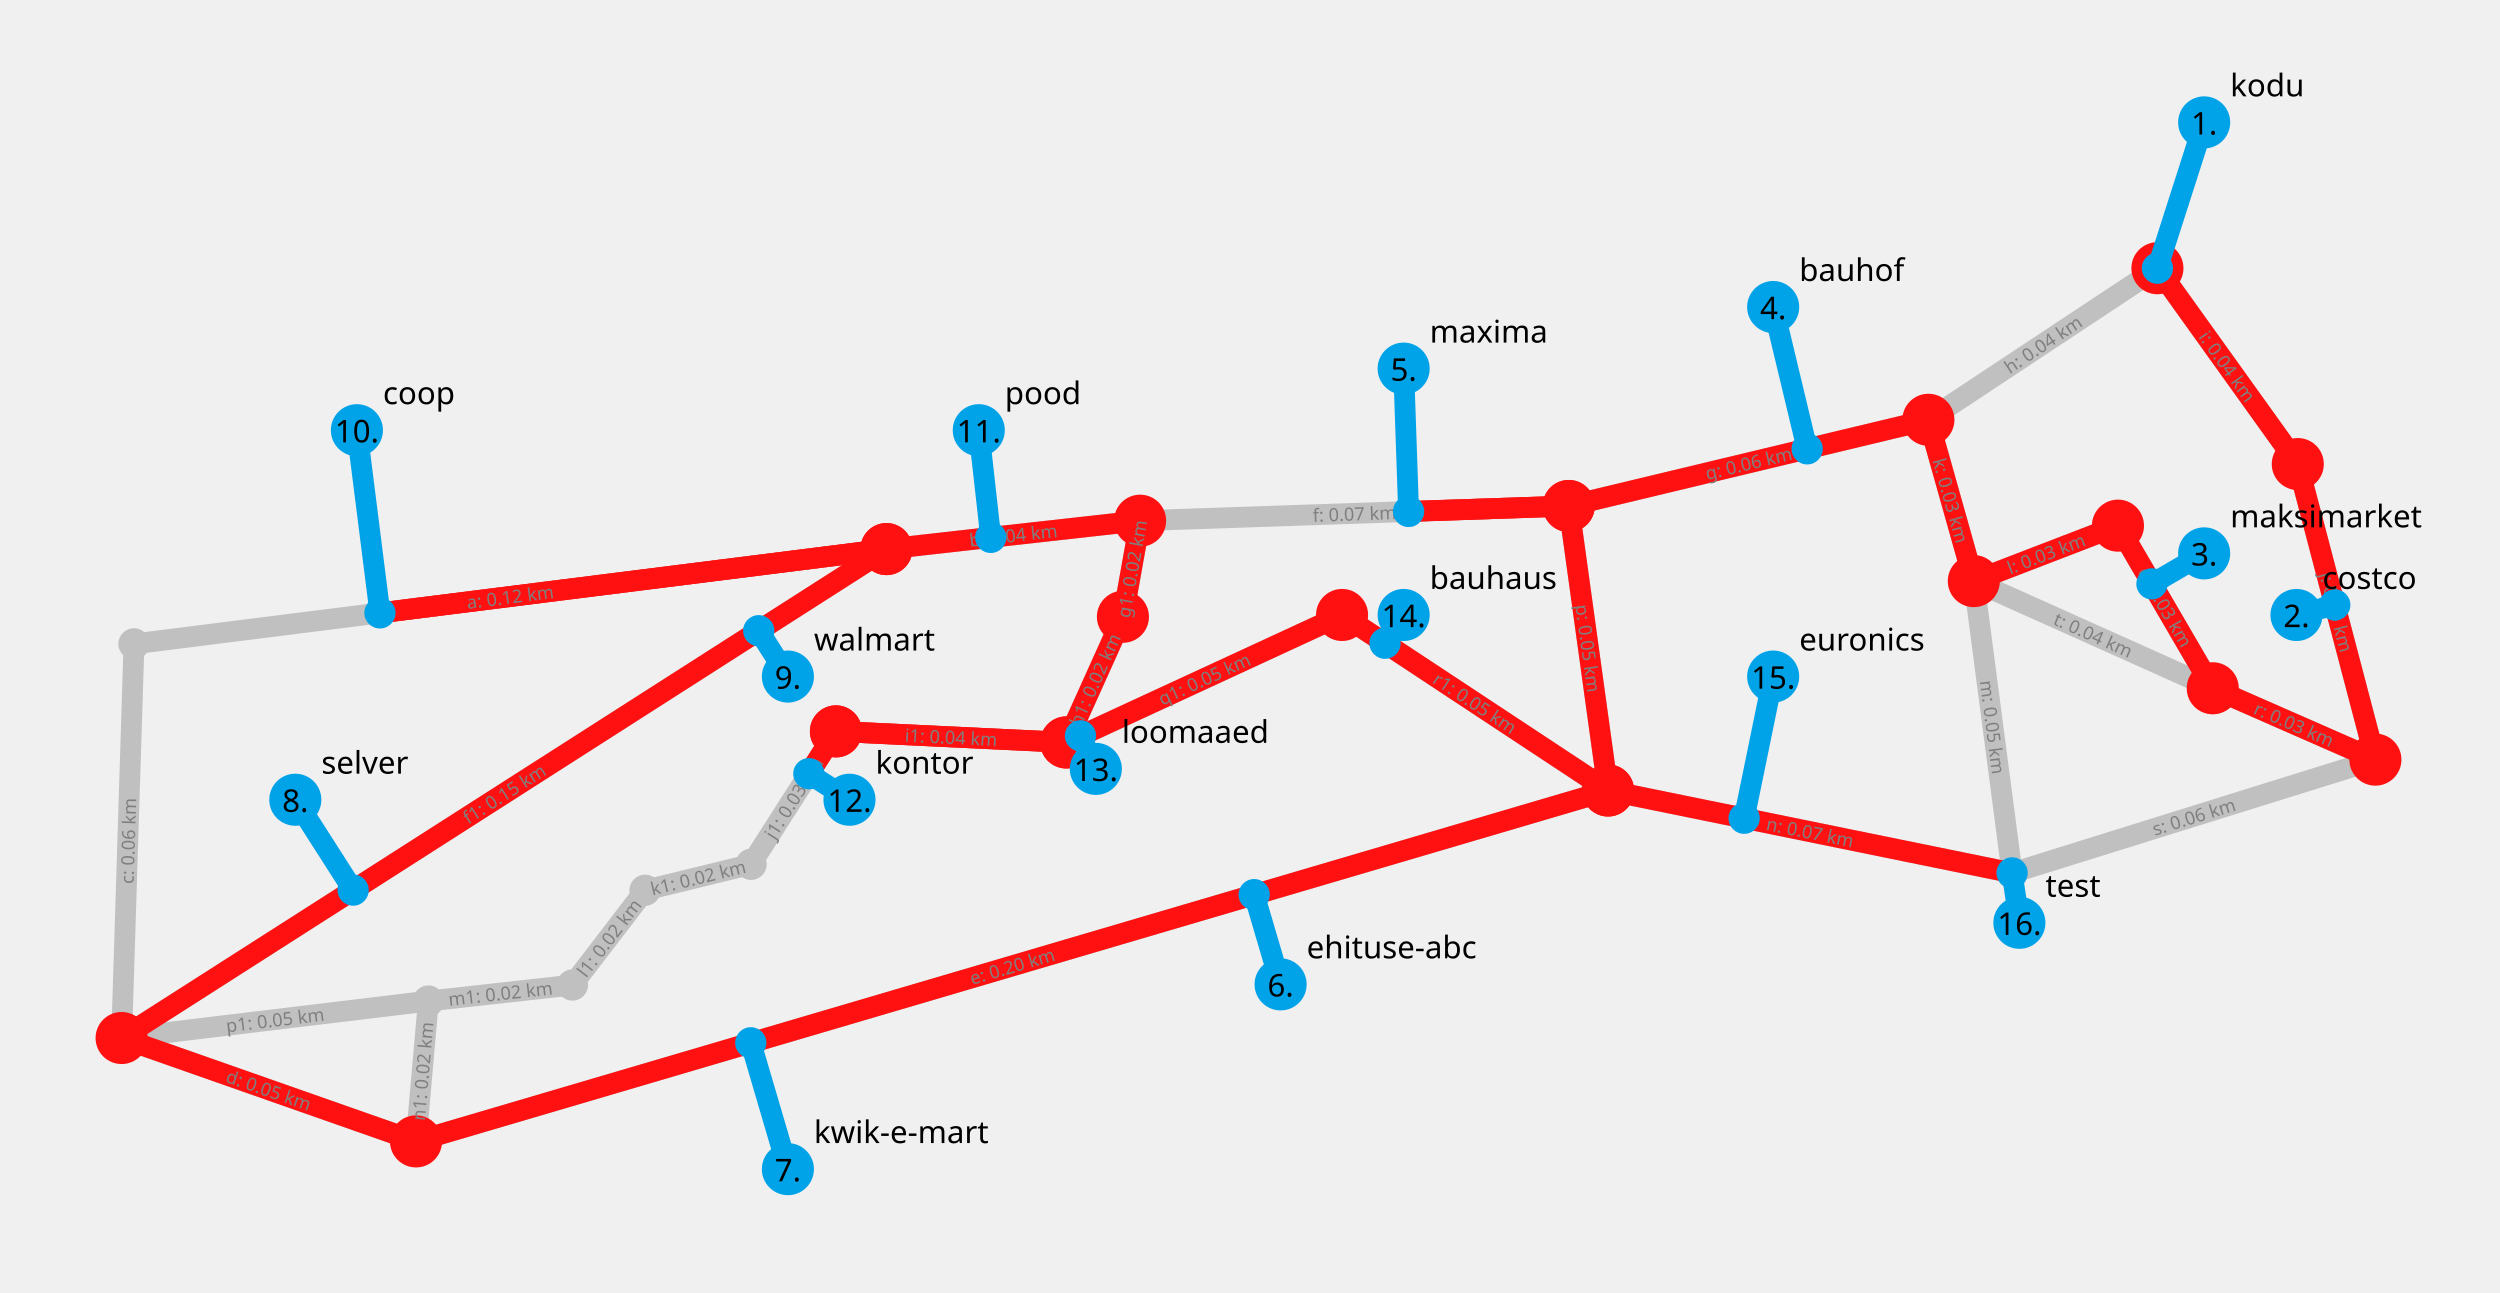
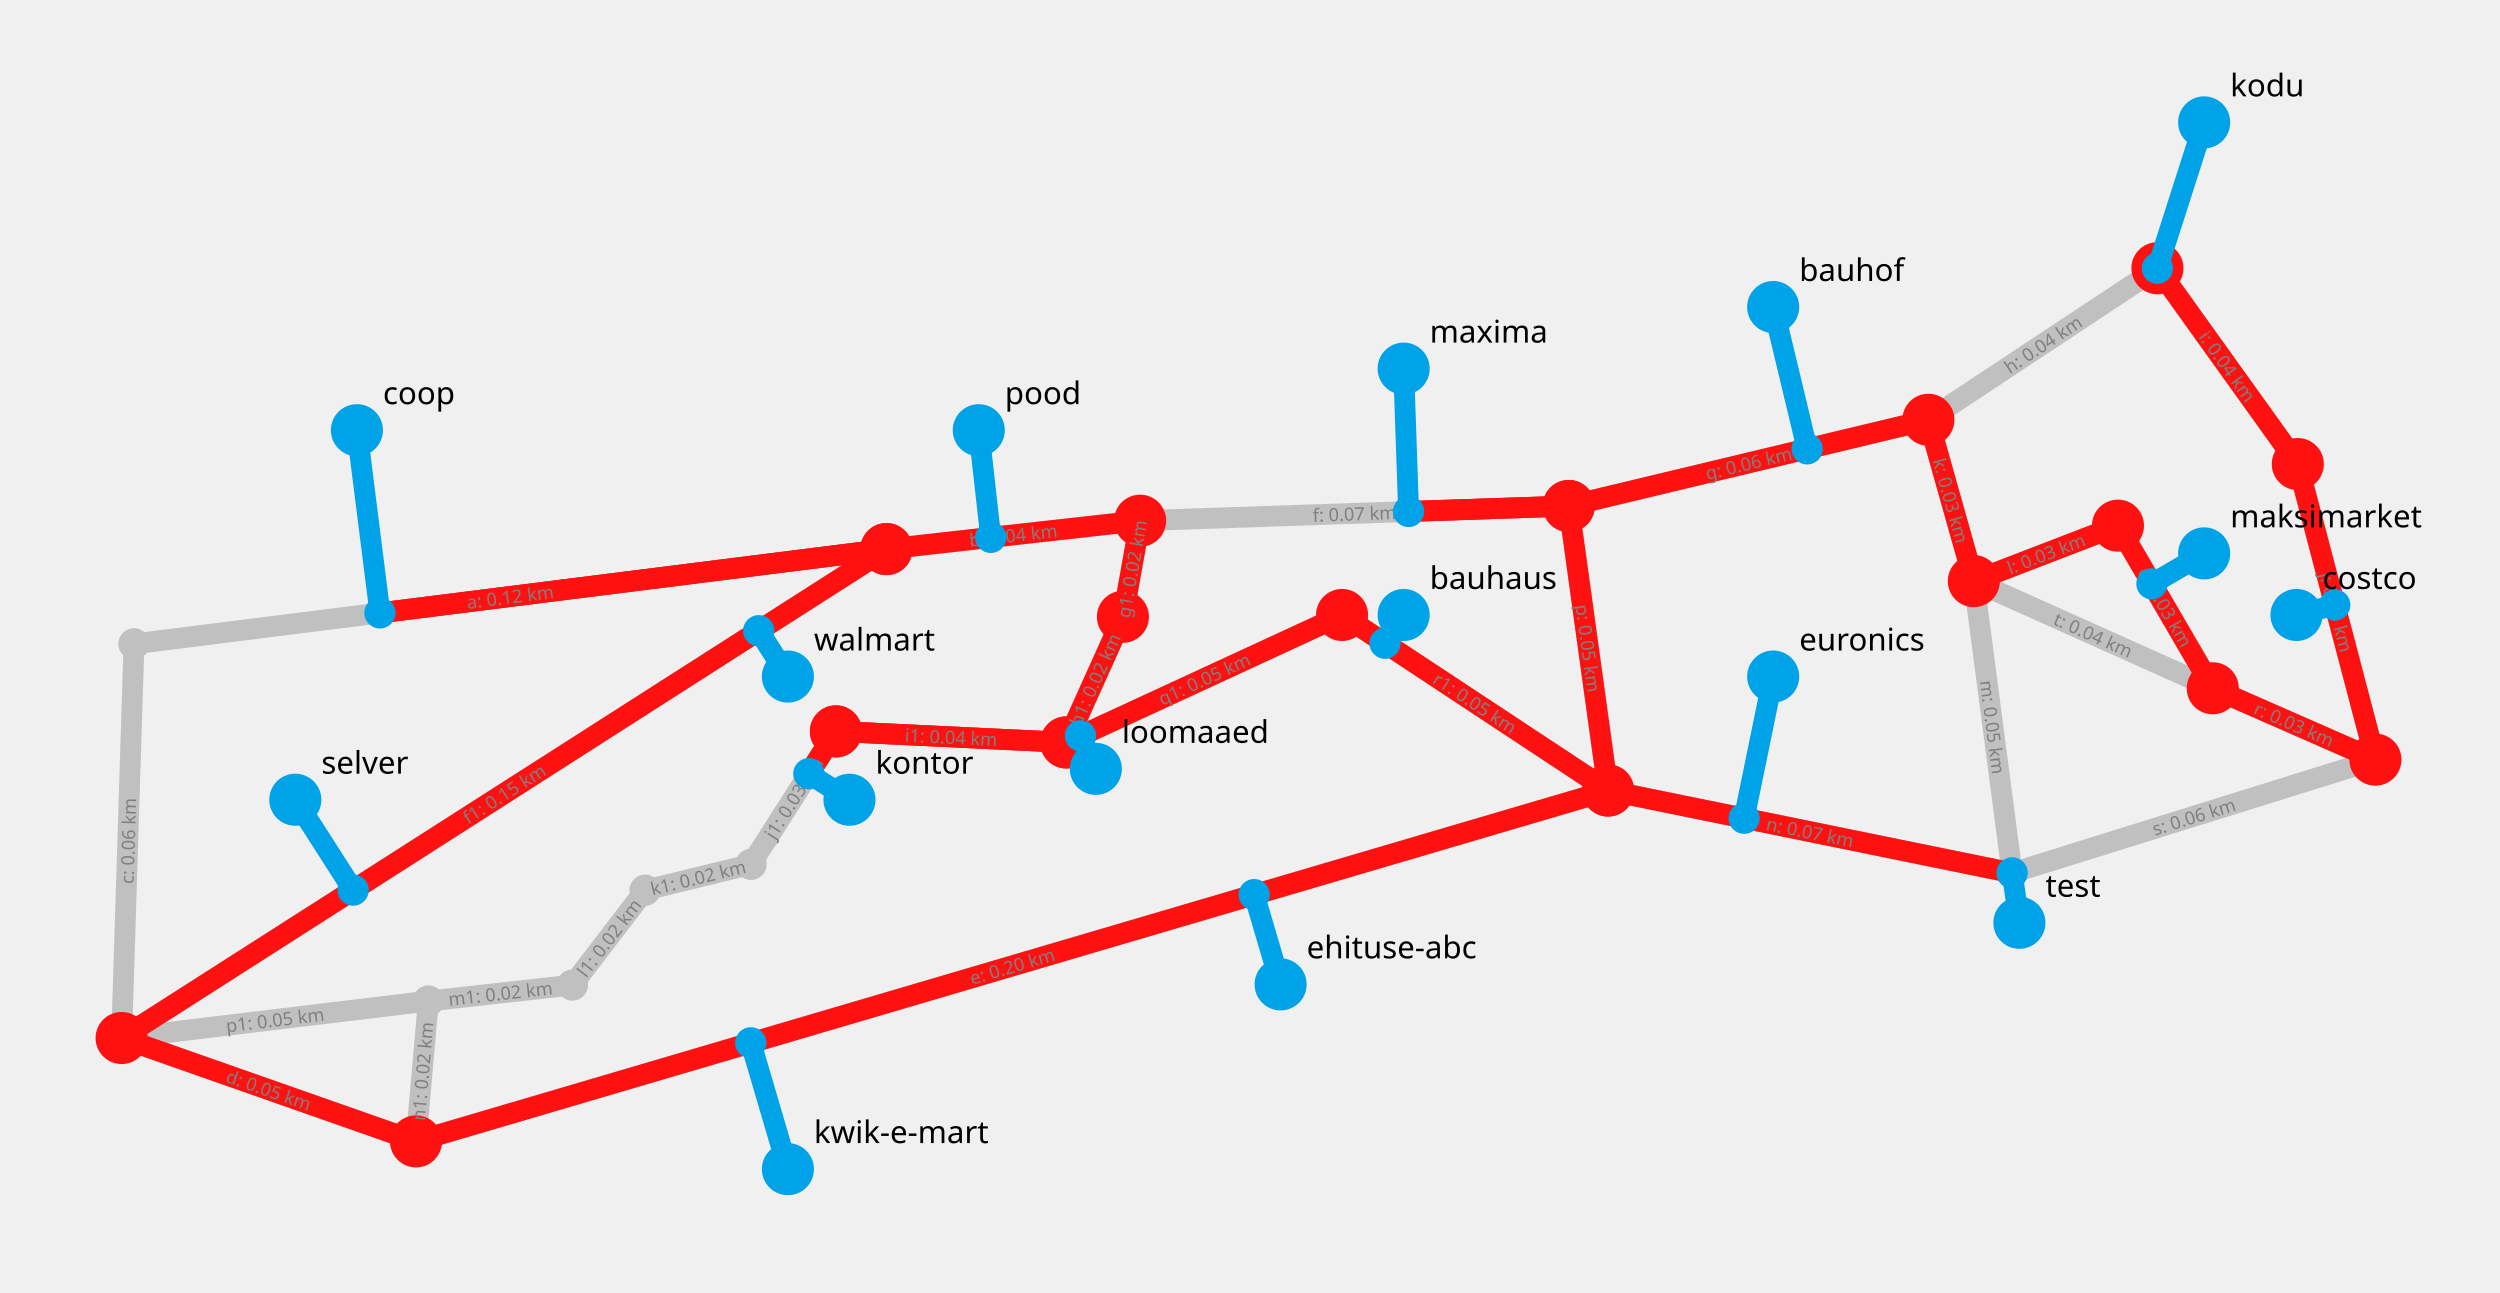
<svg xmlns="http://www.w3.org/2000/svg" version="1.1" width="1920" height="993" viewBox="-747 -425 1920 993" font-family="Hermit">
  <rect x="-747" y="-425" width="100%" height="100%" fill="rgb(240, 240, 240)" />
  <line x1="128.6" y1="-25.1" x2="457.8" y2="-36.4" style="stroke:rgb(192, 192, 192);stroke-width:16" />
  <circle cx="128.6" cy="-25.1" r="12" fill="rgb(192, 192, 192)" />
  <circle cx="457.8" cy="-36.4" r="12" fill="rgb(192, 192, 192)" />
  <line x1="457.8" y1="-36.4" x2="734.0" y2="-102.6" style="stroke:rgb(192, 192, 192);stroke-width:16" />
  <circle cx="734.0" cy="-102.6" r="12" fill="rgb(192, 192, 192)" />
  <line x1="734.0" y1="-102.6" x2="909.9" y2="-219.0" style="stroke:rgb(192, 192, 192);stroke-width:16" />
  <circle cx="909.9" cy="-219.0" r="12" fill="rgb(192, 192, 192)" />
  <line x1="909.9" y1="-219.0" x2="1017.7" y2="-68.6" style="stroke:rgb(192, 192, 192);stroke-width:16" />
  <circle cx="1017.7" cy="-68.6" r="12" fill="rgb(192, 192, 192)" />
  <line x1="1017.7" y1="-68.6" x2="1077.3" y2="158.4" style="stroke:rgb(192, 192, 192);stroke-width:16" />
  <circle cx="1077.3" cy="158.4" r="12" fill="rgb(192, 192, 192)" />
  <line x1="734.0" y1="-102.6" x2="768.9" y2="21.3" style="stroke:rgb(192, 192, 192);stroke-width:16" />
  <circle cx="768.9" cy="21.3" r="12" fill="rgb(192, 192, 192)" />
  <line x1="768.9" y1="21.3" x2="879.6" y2="-21.3" style="stroke:rgb(192, 192, 192);stroke-width:16" />
  <circle cx="879.6" cy="-21.3" r="12" fill="rgb(192, 192, 192)" />
  <line x1="768.9" y1="21.3" x2="798.3" y2="245.4" style="stroke:rgb(192, 192, 192);stroke-width:16" />
  <circle cx="798.3" cy="245.4" r="12" fill="rgb(192, 192, 192)" />
  <line x1="798.3" y1="245.4" x2="488.0" y2="182.1" style="stroke:rgb(192, 192, 192);stroke-width:16" />
  <circle cx="488.0" cy="182.1" r="12" fill="rgb(192, 192, 192)" />
  <line x1="488.0" y1="182.1" x2="457.8" y2="-36.4" style="stroke:rgb(192, 192, 192);stroke-width:16" />
  <circle cx="457.8" cy="-36.4" r="12" fill="rgb(192, 192, 192)" />
  <line x1="879.6" y1="-21.3" x2="952.4" y2="103.6" style="stroke:rgb(192, 192, 192);stroke-width:16" />
  <circle cx="952.4" cy="103.6" r="12" fill="rgb(192, 192, 192)" />
  <line x1="952.4" y1="103.6" x2="1077.3" y2="158.4" style="stroke:rgb(192, 192, 192);stroke-width:16" />
  <circle cx="1077.3" cy="158.4" r="12" fill="rgb(192, 192, 192)" />
  <line x1="1077.3" y1="158.4" x2="798.3" y2="245.4" style="stroke:rgb(192, 192, 192);stroke-width:16" />
  <circle cx="798.3" cy="245.4" r="12" fill="rgb(192, 192, 192)" />
  <line x1="952.4" y1="103.6" x2="768.9" y2="21.3" style="stroke:rgb(192, 192, 192);stroke-width:16" />
  <circle cx="768.9" cy="21.3" r="12" fill="rgb(192, 192, 192)" />
  <line x1="-644.1" y1="69.5" x2="-66.2" y2="-3.3" style="stroke:rgb(192, 192, 192);stroke-width:16" />
  <circle cx="-66.2" cy="-3.3" r="12" fill="rgb(192, 192, 192)" />
  <line x1="-66.2" y1="-3.3" x2="128.6" y2="-25.1" style="stroke:rgb(192, 192, 192);stroke-width:16" />
  <circle cx="128.6" cy="-25.1" r="12" fill="rgb(192, 192, 192)" />
  <line x1="-653.6" y1="372.2" x2="-644.1" y2="69.5" style="stroke:rgb(192, 192, 192);stroke-width:16" />
  <circle cx="-644.1" cy="69.5" r="12" fill="rgb(192, 192, 192)" />
  <line x1="-653.6" y1="372.2" x2="-427.5" y2="451.6" style="stroke:rgb(192, 192, 192);stroke-width:16" />
  <circle cx="-427.5" cy="451.6" r="12" fill="rgb(192, 192, 192)" />
  <line x1="-427.5" y1="451.6" x2="488.0" y2="182.1" style="stroke:rgb(192, 192, 192);stroke-width:16" />
  <circle cx="488.0" cy="182.1" r="12" fill="rgb(192, 192, 192)" />
  <line x1="-66.2" y1="-3.3" x2="-653.6" y2="372.2" style="stroke:rgb(192, 192, 192);stroke-width:16" />
  <circle cx="-653.6" cy="372.2" r="12" fill="rgb(192, 192, 192)" />
  <line x1="128.6" y1="-25.1" x2="115.4" y2="48.7" style="stroke:rgb(192, 192, 192);stroke-width:16" />
  <circle cx="115.4" cy="48.7" r="12" fill="rgb(192, 192, 192)" />
  <line x1="71.9" y1="145.2" x2="115.4" y2="48.7" style="stroke:rgb(192, 192, 192);stroke-width:16" />
  <circle cx="115.4" cy="48.7" r="12" fill="rgb(192, 192, 192)" />
  <line x1="-105.0" y1="136.7" x2="71.9" y2="145.2" style="stroke:rgb(192, 192, 192);stroke-width:16" />
  <circle cx="71.9" cy="145.2" r="12" fill="rgb(192, 192, 192)" />
  <line x1="-105.0" y1="136.7" x2="-170.2" y2="238.8" style="stroke:rgb(192, 192, 192);stroke-width:16" />
  <circle cx="-170.2" cy="238.8" r="12" fill="rgb(192, 192, 192)" />
  <line x1="-170.2" y1="238.8" x2="-251.6" y2="258.7" style="stroke:rgb(192, 192, 192);stroke-width:16" />
  <circle cx="-251.6" cy="258.7" r="12" fill="rgb(192, 192, 192)" />
  <line x1="-251.6" y1="258.7" x2="-307.4" y2="331.5" style="stroke:rgb(192, 192, 192);stroke-width:16" />
  <circle cx="-307.4" cy="331.5" r="12" fill="rgb(192, 192, 192)" />
  <line x1="-307.4" y1="331.5" x2="-418.0" y2="343.8" style="stroke:rgb(192, 192, 192);stroke-width:16" />
  <circle cx="-418.0" cy="343.8" r="12" fill="rgb(192, 192, 192)" />
  <line x1="-418.0" y1="343.8" x2="-427.5" y2="451.6" style="stroke:rgb(192, 192, 192);stroke-width:16" />
  <circle cx="-427.5" cy="451.6" r="12" fill="rgb(192, 192, 192)" />
  <line x1="-418.0" y1="343.8" x2="-653.6" y2="372.2" style="stroke:rgb(192, 192, 192);stroke-width:16" />
  <circle cx="-653.6" cy="372.2" r="12" fill="rgb(192, 192, 192)" />
  <line x1="71.9" y1="145.2" x2="283.7" y2="47.3" style="stroke:rgb(192, 192, 192);stroke-width:16" />
  <circle cx="283.7" cy="47.3" r="12" fill="rgb(192, 192, 192)" />
  <line x1="283.7" y1="47.3" x2="488.0" y2="182.1" style="stroke:rgb(192, 192, 192);stroke-width:16" />
  <circle cx="488.0" cy="182.1" r="12" fill="rgb(192, 192, 192)" />
  <line x1="909.9" y1="-219.0" x2="909.9" y2="-219.0" style="stroke:rgb(255, 17, 17);stroke-width:16" />
  <circle cx="909.9" cy="-219.0" r="20" fill="rgb(255, 17, 17)" />
  <line x1="909.9" y1="-219.0" x2="1017.7" y2="-68.6" style="stroke:rgb(255, 17, 17);stroke-width:16" />
  <circle cx="1017.7" cy="-68.6" r="20" fill="rgb(255, 17, 17)" />
  <line x1="1017.7" y1="-68.6" x2="1046.1" y2="39.6" style="stroke:rgb(255, 17, 17);stroke-width:16" />
  <line x1="1046.1" y1="39.6" x2="1077.3" y2="158.4" style="stroke:rgb(255, 17, 17);stroke-width:16" />
  <circle cx="1077.3" cy="158.4" r="20" fill="rgb(255, 17, 17)" />
  <line x1="1077.3" y1="158.4" x2="952.4" y2="103.6" style="stroke:rgb(255, 17, 17);stroke-width:16" />
  <circle cx="952.4" cy="103.6" r="20" fill="rgb(255, 17, 17)" />
  <line x1="952.4" y1="103.6" x2="905.7" y2="23.4" style="stroke:rgb(255, 17, 17);stroke-width:16" />
  <line x1="905.7" y1="23.4" x2="879.6" y2="-21.3" style="stroke:rgb(255, 17, 17);stroke-width:16" />
  <circle cx="879.6" cy="-21.3" r="20" fill="rgb(255, 17, 17)" />
  <line x1="879.6" y1="-21.3" x2="768.9" y2="21.3" style="stroke:rgb(255, 17, 17);stroke-width:16" />
  <circle cx="768.9" cy="21.3" r="20" fill="rgb(255, 17, 17)" />
  <line x1="768.9" y1="21.3" x2="734.0" y2="-102.6" style="stroke:rgb(255, 17, 17);stroke-width:16" />
  <circle cx="734.0" cy="-102.6" r="20" fill="rgb(255, 17, 17)" />
  <line x1="734.0" y1="-102.6" x2="640.9" y2="-80.3" style="stroke:rgb(255, 17, 17);stroke-width:16" />
  <line x1="640.9" y1="-80.3" x2="457.8" y2="-36.4" style="stroke:rgb(255, 17, 17);stroke-width:16" />
  <circle cx="457.8" cy="-36.4" r="20" fill="rgb(255, 17, 17)" />
  <line x1="457.8" y1="-36.4" x2="334.8" y2="-32.2" style="stroke:rgb(255, 17, 17);stroke-width:16" />
  <line x1="334.8" y1="-32.2" x2="457.8" y2="-36.4" style="stroke:rgb(255, 17, 17);stroke-width:16" />
  <circle cx="457.8" cy="-36.4" r="20" fill="rgb(255, 17, 17)" />
  <line x1="457.8" y1="-36.4" x2="488.0" y2="182.1" style="stroke:rgb(255, 17, 17);stroke-width:16" />
  <circle cx="488.0" cy="182.1" r="20" fill="rgb(255, 17, 17)" />
  <line x1="488.0" y1="182.1" x2="216.2" y2="262.1" style="stroke:rgb(255, 17, 17);stroke-width:16" />
  <line x1="216.2" y1="262.1" x2="-170.4" y2="375.9" style="stroke:rgb(255, 17, 17);stroke-width:16" />
  <line x1="-170.4" y1="375.9" x2="-427.5" y2="451.6" style="stroke:rgb(255, 17, 17);stroke-width:16" />
  <circle cx="-427.5" cy="451.6" r="20" fill="rgb(255, 17, 17)" />
  <line x1="-427.5" y1="451.6" x2="-653.6" y2="372.2" style="stroke:rgb(255, 17, 17);stroke-width:16" />
  <circle cx="-653.6" cy="372.2" r="20" fill="rgb(255, 17, 17)" />
  <line x1="-653.6" y1="372.2" x2="-475.8" y2="258.6" style="stroke:rgb(255, 17, 17);stroke-width:16" />
  <line x1="-475.8" y1="258.6" x2="-164.3" y2="59.4" style="stroke:rgb(255, 17, 17);stroke-width:16" />
  <line x1="-164.3" y1="59.4" x2="-66.2" y2="-3.3" style="stroke:rgb(255, 17, 17);stroke-width:16" />
  <circle cx="-66.2" cy="-3.3" r="20" fill="rgb(255, 17, 17)" />
  <line x1="-66.2" y1="-3.3" x2="-455.2" y2="45.7" style="stroke:rgb(255, 17, 17);stroke-width:16" />
  <line x1="-455.2" y1="45.7" x2="-66.2" y2="-3.3" style="stroke:rgb(255, 17, 17);stroke-width:16" />
  <circle cx="-66.2" cy="-3.3" r="20" fill="rgb(255, 17, 17)" />
  <line x1="-66.2" y1="-3.3" x2="13.9" y2="-12.3" style="stroke:rgb(255, 17, 17);stroke-width:16" />
  <line x1="13.9" y1="-12.3" x2="128.6" y2="-25.1" style="stroke:rgb(255, 17, 17);stroke-width:16" />
  <circle cx="128.6" cy="-25.1" r="20" fill="rgb(255, 17, 17)" />
  <line x1="128.6" y1="-25.1" x2="115.4" y2="48.7" style="stroke:rgb(255, 17, 17);stroke-width:16" />
  <circle cx="115.4" cy="48.7" r="20" fill="rgb(255, 17, 17)" />
  <line x1="115.4" y1="48.7" x2="71.9" y2="145.2" style="stroke:rgb(255, 17, 17);stroke-width:16" />
  <circle cx="71.9" cy="145.2" r="20" fill="rgb(255, 17, 17)" />
  <line x1="71.9" y1="145.2" x2="-105.0" y2="136.7" style="stroke:rgb(255, 17, 17);stroke-width:16" />
  <circle cx="-105.0" cy="136.7" r="20" fill="rgb(255, 17, 17)" />
  <line x1="-105.0" y1="136.7" x2="-125.8" y2="169.2" style="stroke:rgb(255, 17, 17);stroke-width:16" />
  <line x1="-125.8" y1="169.2" x2="-105.0" y2="136.7" style="stroke:rgb(255, 17, 17);stroke-width:16" />
  <circle cx="-105.0" cy="136.7" r="20" fill="rgb(255, 17, 17)" />
  <line x1="-105.0" y1="136.7" x2="71.9" y2="145.2" style="stroke:rgb(255, 17, 17);stroke-width:16" />
  <circle cx="71.9" cy="145.2" r="20" fill="rgb(255, 17, 17)" />
  <line x1="71.9" y1="145.2" x2="82.8" y2="140.1" style="stroke:rgb(255, 17, 17);stroke-width:16" />
  <line x1="82.8" y1="140.1" x2="283.7" y2="47.3" style="stroke:rgb(255, 17, 17);stroke-width:16" />
  <circle cx="283.7" cy="47.3" r="20" fill="rgb(255, 17, 17)" />
  <line x1="283.7" y1="47.3" x2="316.7" y2="69.0" style="stroke:rgb(255, 17, 17);stroke-width:16" />
  <line x1="316.7" y1="69.0" x2="488.0" y2="182.1" style="stroke:rgb(255, 17, 17);stroke-width:16" />
  <circle cx="488.0" cy="182.1" r="20" fill="rgb(255, 17, 17)" />
  <line x1="488.0" y1="182.1" x2="592.5" y2="203.4" style="stroke:rgb(255, 17, 17);stroke-width:16" />
  <line x1="592.5" y1="203.4" x2="798.3" y2="245.4" style="stroke:rgb(255, 17, 17);stroke-width:16" />
  <text font-size="14" dominant-baseline="central" text-anchor="middle" fill="rgb(127, 127, 127)" transform="translate(293.2, -30.7) rotate(-1.97493)">f: 0.07 km</text>
  <text font-size="14" dominant-baseline="central" text-anchor="middle" fill="rgb(127, 127, 127)" transform="translate(595.9, -69.5) rotate(-13.4809)">g: 0.06 km</text>
  <text font-size="14" dominant-baseline="central" text-anchor="middle" fill="rgb(127, 127, 127)" transform="translate(821.9, -160.8) rotate(-33.4763)">h: 0.04 km</text>
  <text font-size="14" dominant-baseline="central" text-anchor="middle" fill="rgb(127, 127, 127)" transform="translate(963.8, -143.8) rotate(54.3602)">i: 0.04 km</text>
  <text font-size="14" dominant-baseline="central" text-anchor="middle" fill="rgb(127, 127, 127)" transform="translate(1047.5, 44.9) rotate(75.2917)">j: 0.05 km</text>
  <text font-size="14" dominant-baseline="central" text-anchor="middle" fill="rgb(127, 127, 127)" transform="translate(751.4, -40.7) rotate(74.228)">k: 0.03 km</text>
  <text font-size="14" dominant-baseline="central" text-anchor="middle" fill="rgb(127, 127, 127)" transform="translate(824.3, -0.0) rotate(-21.0375)">l: 0.03 km</text>
  <text font-size="14" dominant-baseline="central" text-anchor="middle" fill="rgb(127, 127, 127)" transform="translate(783.6, 133.4) rotate(82.5479)">m: 0.05 km</text>
  <text font-size="14" dominant-baseline="central" text-anchor="middle" fill="rgb(127, 127, 127)" transform="translate(643.2, 213.8) rotate(11.5449)">n: 0.07 km</text>
  <text font-size="14" dominant-baseline="central" text-anchor="middle" fill="rgb(127, 127, 127)" transform="translate(472.9, 72.8) rotate(82.1131)">p: 0.05 km</text>
  <text font-size="14" dominant-baseline="central" text-anchor="middle" fill="rgb(127, 127, 127)" transform="translate(916.0, 41.1) rotate(59.7436)">q: 0.03 km</text>
  <text font-size="14" dominant-baseline="central" text-anchor="middle" fill="rgb(127, 127, 127)" transform="translate(1014.9, 131.0) rotate(23.7204)">r: 0.03 km</text>
  <text font-size="14" dominant-baseline="central" text-anchor="middle" fill="rgb(127, 127, 127)" transform="translate(937.8, 201.9) rotate(-17.3208)">s: 0.06 km</text>
  <text font-size="14" dominant-baseline="central" text-anchor="middle" fill="rgb(127, 127, 127)" transform="translate(860.7, 62.4) rotate(24.154)">t: 0.04 km</text>
  <text font-size="14" dominant-baseline="central" text-anchor="middle" fill="rgb(127, 127, 127)" transform="translate(-355.2, 33.1) rotate(-7.18272)">a: 0.12 km</text>
  <text font-size="14" dominant-baseline="central" text-anchor="middle" fill="rgb(127, 127, 127)" transform="translate(31.2, -14.2) rotate(-6.37072)">b: 0.04 km</text>
  <text font-size="14" dominant-baseline="central" text-anchor="middle" fill="rgb(127, 127, 127)" transform="translate(-648.8, 220.8) rotate(-88.2101)">c: 0.06 km</text>
  <text font-size="14" dominant-baseline="central" text-anchor="middle" fill="rgb(127, 127, 127)" transform="translate(-540.5, 411.9) rotate(19.3648)">d: 0.05 km</text>
  <text font-size="14" dominant-baseline="central" text-anchor="middle" fill="rgb(127, 127, 127)" transform="translate(30.3, 316.8) rotate(-16.4056)">e: 0.20 km</text>
  <text font-size="14" dominant-baseline="central" text-anchor="middle" fill="rgb(127, 127, 127)" transform="translate(-359.9, 184.4) rotate(-32.5904)">f1: 0.15 km</text>
  <text font-size="14" dominant-baseline="central" text-anchor="middle" fill="rgb(127, 127, 127)" transform="translate(122.0, 11.8) rotate(-79.8245)">g1: 0.02 km</text>
  <text font-size="14" dominant-baseline="central" text-anchor="middle" fill="rgb(127, 127, 127)" transform="translate(93.6, 96.9) rotate(-65.7256)">h1: 0.02 km</text>
  <text font-size="14" dominant-baseline="central" text-anchor="middle" fill="rgb(127, 127, 127)" transform="translate(-16.6, 140.9) rotate(2.75543)">i1: 0.04 km</text>
  <text font-size="14" dominant-baseline="central" text-anchor="middle" fill="rgb(127, 127, 127)" transform="translate(-137.6, 187.7) rotate(-57.4259)">j1: 0.03 km</text>
  <text font-size="14" dominant-baseline="central" text-anchor="middle" fill="rgb(127, 127, 127)" transform="translate(-210.9, 248.7) rotate(-13.7223)">k1: 0.02 km</text>
  <text font-size="14" dominant-baseline="central" text-anchor="middle" fill="rgb(127, 127, 127)" transform="translate(-279.5, 295.1) rotate(-52.5394)">l1: 0.02 km</text>
  <text font-size="14" dominant-baseline="central" text-anchor="middle" fill="rgb(127, 127, 127)" transform="translate(-362.7, 337.7) rotate(-6.34019)">m1: 0.02 km</text>
  <text font-size="14" dominant-baseline="central" text-anchor="middle" fill="rgb(127, 127, 127)" transform="translate(-422.8, 397.7) rotate(-84.9869)">n1: 0.02 km</text>
  <text font-size="14" dominant-baseline="central" text-anchor="middle" fill="rgb(127, 127, 127)" transform="translate(-535.8, 358.0) rotate(-6.86999)">p1: 0.05 km</text>
  <text font-size="14" dominant-baseline="central" text-anchor="middle" fill="rgb(127, 127, 127)" transform="translate(177.8, 96.2) rotate(-24.7995)">q1: 0.05 km</text>
  <text font-size="14" dominant-baseline="central" text-anchor="middle" fill="rgb(127, 127, 127)" transform="translate(385.9, 114.7) rotate(33.4137)">r1: 0.05 km</text>
  <line x1="909.9" y1="-219.0" x2="945.8" y2="-331.0" style="stroke:rgb(0, 162, 232);stroke-width:16" />
  <circle cx="909.9" cy="-219.0" r="12" fill="rgb(0, 162, 232)" />
-   <circle cx="945.8" cy="-331.0" r="20" fill="rgb(0, 162, 232)" />
-   <text x="965.8" y="-351.0" font-size="24" text-anchor="start" fill="black">kodu</text>
  <text x="945.8" y="-331.0" font-size="24" dominant-baseline="central" text-anchor="middle" fill="black">1.</text>
  <line x1="1046.1" y1="39.6" x2="1016.7" y2="47.3" style="stroke:rgb(0, 162, 232);stroke-width:16" />
  <circle cx="1046.1" cy="39.6" r="12" fill="rgb(0, 162, 232)" />
-   <circle cx="1016.7" cy="47.3" r="20" fill="rgb(0, 162, 232)" />
-   <text x="1036.7" y="27.3" font-size="24" text-anchor="start" fill="black">costco</text>
  <text x="1016.7" y="47.3" font-size="24" dominant-baseline="central" text-anchor="middle" fill="black">2.</text>
  <line x1="905.7" y1="23.4" x2="945.8" y2="-0.0" style="stroke:rgb(0, 162, 232);stroke-width:16" />
  <circle cx="905.7" cy="23.4" r="12" fill="rgb(0, 162, 232)" />
-   <circle cx="945.8" cy="-0.0" r="20" fill="rgb(0, 162, 232)" />
-   <text x="965.8" y="-20.0" font-size="24" text-anchor="start" fill="black">maksimarket</text>
  <text x="945.8" y="-0.0" font-size="24" dominant-baseline="central" text-anchor="middle" fill="black">3.</text>
  <line x1="640.9" y1="-80.3" x2="614.8" y2="-189.2" style="stroke:rgb(0, 162, 232);stroke-width:16" />
  <circle cx="640.9" cy="-80.3" r="12" fill="rgb(0, 162, 232)" />
-   <circle cx="614.8" cy="-189.2" r="20" fill="rgb(0, 162, 232)" />
-   <text x="634.8" y="-209.2" font-size="24" text-anchor="start" fill="black">bauhof</text>
  <text x="614.8" y="-189.2" font-size="24" dominant-baseline="central" text-anchor="middle" fill="black">4.</text>
  <line x1="334.8" y1="-32.2" x2="331.0" y2="-141.9" style="stroke:rgb(0, 162, 232);stroke-width:16" />
  <circle cx="334.8" cy="-32.2" r="12" fill="rgb(0, 162, 232)" />
-   <circle cx="331.0" cy="-141.9" r="20" fill="rgb(0, 162, 232)" />
-   <text x="351.0" y="-161.9" font-size="24" text-anchor="start" fill="black">maxima</text>
  <text x="331.0" y="-141.9" font-size="24" dominant-baseline="central" text-anchor="middle" fill="black">5.</text>
  <line x1="216.2" y1="262.1" x2="236.5" y2="331.0" style="stroke:rgb(0, 162, 232);stroke-width:16" />
  <circle cx="216.2" cy="262.1" r="12" fill="rgb(0, 162, 232)" />
-   <circle cx="236.5" cy="331.0" r="20" fill="rgb(0, 162, 232)" />
-   <text x="256.5" y="311.0" font-size="24" text-anchor="start" fill="black">ehituse-abc</text>
  <text x="236.5" y="331.0" font-size="24" dominant-baseline="central" text-anchor="middle" fill="black">6.</text>
  <line x1="-170.4" y1="375.9" x2="-141.9" y2="472.9" style="stroke:rgb(0, 162, 232);stroke-width:16" />
  <circle cx="-170.4" cy="375.9" r="12" fill="rgb(0, 162, 232)" />
-   <circle cx="-141.9" cy="472.9" r="20" fill="rgb(0, 162, 232)" />
-   <text x="-121.9" y="452.9" font-size="24" text-anchor="start" fill="black">kwik-e-mart</text>
  <text x="-141.9" y="472.9" font-size="24" dominant-baseline="central" text-anchor="middle" fill="black">7.</text>
  <line x1="-475.8" y1="258.6" x2="-520.2" y2="189.2" style="stroke:rgb(0, 162, 232);stroke-width:16" />
  <circle cx="-475.8" cy="258.6" r="12" fill="rgb(0, 162, 232)" />
-   <circle cx="-520.2" cy="189.2" r="20" fill="rgb(0, 162, 232)" />
-   <text x="-500.2" y="169.2" font-size="24" text-anchor="start" fill="black">selver</text>
  <text x="-520.2" y="189.2" font-size="24" dominant-baseline="central" text-anchor="middle" fill="black">8.</text>
  <line x1="-164.3" y1="59.4" x2="-141.9" y2="94.6" style="stroke:rgb(0, 162, 232);stroke-width:16" />
  <circle cx="-164.3" cy="59.4" r="12" fill="rgb(0, 162, 232)" />
-   <circle cx="-141.9" cy="94.6" r="20" fill="rgb(0, 162, 232)" />
-   <text x="-121.9" y="74.6" font-size="24" text-anchor="start" fill="black">walmart</text>
  <text x="-141.9" y="94.6" font-size="24" dominant-baseline="central" text-anchor="middle" fill="black">9.</text>
  <line x1="-455.2" y1="45.7" x2="-472.9" y2="-94.6" style="stroke:rgb(0, 162, 232);stroke-width:16" />
  <circle cx="-455.2" cy="45.7" r="12" fill="rgb(0, 162, 232)" />
-   <circle cx="-472.9" cy="-94.6" r="20" fill="rgb(0, 162, 232)" />
-   <text x="-452.9" y="-114.6" font-size="24" text-anchor="start" fill="black">coop</text>
  <text x="-472.9" y="-94.6" font-size="24" dominant-baseline="central" text-anchor="middle" fill="black">10.</text>
  <line x1="13.9" y1="-12.3" x2="4.7" y2="-94.6" style="stroke:rgb(0, 162, 232);stroke-width:16" />
  <circle cx="13.9" cy="-12.3" r="12" fill="rgb(0, 162, 232)" />
-   <circle cx="4.7" cy="-94.6" r="20" fill="rgb(0, 162, 232)" />
-   <text x="24.7" y="-114.6" font-size="24" text-anchor="start" fill="black">pood</text>
  <text x="4.7" y="-94.6" font-size="24" dominant-baseline="central" text-anchor="middle" fill="black">11.</text>
  <line x1="-125.8" y1="169.2" x2="-94.6" y2="189.2" style="stroke:rgb(0, 162, 232);stroke-width:16" />
  <circle cx="-125.8" cy="169.2" r="12" fill="rgb(0, 162, 232)" />
-   <circle cx="-94.6" cy="189.2" r="20" fill="rgb(0, 162, 232)" />
-   <text x="-74.6" y="169.2" font-size="24" text-anchor="start" fill="black">kontor</text>
  <text x="-94.6" y="189.2" font-size="24" dominant-baseline="central" text-anchor="middle" fill="black">12.</text>
  <line x1="82.8" y1="140.1" x2="94.6" y2="165.5" style="stroke:rgb(0, 162, 232);stroke-width:16" />
  <circle cx="82.8" cy="140.1" r="12" fill="rgb(0, 162, 232)" />
-   <circle cx="94.6" cy="165.5" r="20" fill="rgb(0, 162, 232)" />
-   <text x="114.6" y="145.5" font-size="24" text-anchor="start" fill="black">loomaaed</text>
  <text x="94.6" y="165.5" font-size="24" dominant-baseline="central" text-anchor="middle" fill="black">13.</text>
  <line x1="316.7" y1="69.0" x2="331.0" y2="47.3" style="stroke:rgb(0, 162, 232);stroke-width:16" />
  <circle cx="316.7" cy="69.0" r="12" fill="rgb(0, 162, 232)" />
-   <circle cx="331.0" cy="47.3" r="20" fill="rgb(0, 162, 232)" />
-   <text x="351.0" y="27.3" font-size="24" text-anchor="start" fill="black">bauhaus</text>
  <text x="331.0" y="47.3" font-size="24" dominant-baseline="central" text-anchor="middle" fill="black">14.</text>
  <line x1="592.5" y1="203.4" x2="614.8" y2="94.6" style="stroke:rgb(0, 162, 232);stroke-width:16" />
  <circle cx="592.5" cy="203.4" r="12" fill="rgb(0, 162, 232)" />
-   <circle cx="614.8" cy="94.6" r="20" fill="rgb(0, 162, 232)" />
-   <text x="634.8" y="74.6" font-size="24" text-anchor="start" fill="black">euronics</text>
  <text x="614.8" y="94.6" font-size="24" dominant-baseline="central" text-anchor="middle" fill="black">15.</text>
  <line x1="798.3" y1="245.4" x2="803.9" y2="283.7" style="stroke:rgb(0, 162, 232);stroke-width:16" />
  <circle cx="798.3" cy="245.4" r="12" fill="rgb(0, 162, 232)" />
+   <text x="803.9" y="283.7" font-size="24" dominant-baseline="central" text-anchor="middle" fill="black">16.</text>
+   <circle cx="945.8" cy="-331.0" r="20" fill="rgb(0, 162, 232)" />
+   <text x="965.8" y="-351.0" font-size="24" text-anchor="start" fill="black">kodu</text>
+   <circle cx="1016.7" cy="47.3" r="20" fill="rgb(0, 162, 232)" />
+   <text x="1036.7" y="27.3" font-size="24" text-anchor="start" fill="black">costco</text>
+   <circle cx="945.8" cy="-0.0" r="20" fill="rgb(0, 162, 232)" />
+   <text x="965.8" y="-20.0" font-size="24" text-anchor="start" fill="black">maksimarket</text>
+   <circle cx="614.8" cy="-189.2" r="20" fill="rgb(0, 162, 232)" />
+   <text x="634.8" y="-209.2" font-size="24" text-anchor="start" fill="black">bauhof</text>
+   <circle cx="331.0" cy="-141.9" r="20" fill="rgb(0, 162, 232)" />
+   <text x="351.0" y="-161.9" font-size="24" text-anchor="start" fill="black">maxima</text>
+   <circle cx="236.5" cy="331.0" r="20" fill="rgb(0, 162, 232)" />
+   <text x="256.5" y="311.0" font-size="24" text-anchor="start" fill="black">ehituse-abc</text>
+   <circle cx="-141.9" cy="472.9" r="20" fill="rgb(0, 162, 232)" />
+   <text x="-121.9" y="452.9" font-size="24" text-anchor="start" fill="black">kwik-e-mart</text>
+   <circle cx="-520.2" cy="189.2" r="20" fill="rgb(0, 162, 232)" />
+   <text x="-500.2" y="169.2" font-size="24" text-anchor="start" fill="black">selver</text>
+   <circle cx="-141.9" cy="94.6" r="20" fill="rgb(0, 162, 232)" />
+   <text x="-121.9" y="74.6" font-size="24" text-anchor="start" fill="black">walmart</text>
+   <circle cx="-472.9" cy="-94.6" r="20" fill="rgb(0, 162, 232)" />
+   <text x="-452.9" y="-114.6" font-size="24" text-anchor="start" fill="black">coop</text>
+   <circle cx="4.7" cy="-94.6" r="20" fill="rgb(0, 162, 232)" />
+   <text x="24.7" y="-114.6" font-size="24" text-anchor="start" fill="black">pood</text>
+   <circle cx="-94.6" cy="189.2" r="20" fill="rgb(0, 162, 232)" />
+   <text x="-74.6" y="169.2" font-size="24" text-anchor="start" fill="black">kontor</text>
+   <circle cx="94.6" cy="165.5" r="20" fill="rgb(0, 162, 232)" />
+   <text x="114.6" y="145.5" font-size="24" text-anchor="start" fill="black">loomaaed</text>
+   <circle cx="331.0" cy="47.3" r="20" fill="rgb(0, 162, 232)" />
+   <text x="351.0" y="27.3" font-size="24" text-anchor="start" fill="black">bauhaus</text>
+   <circle cx="614.8" cy="94.6" r="20" fill="rgb(0, 162, 232)" />
+   <text x="634.8" y="74.6" font-size="24" text-anchor="start" fill="black">euronics</text>
  <circle cx="803.9" cy="283.7" r="20" fill="rgb(0, 162, 232)" />
  <text x="823.9" y="263.7" font-size="24" text-anchor="start" fill="black">test</text>
-   <text x="803.9" y="283.7" font-size="24" dominant-baseline="central" text-anchor="middle" fill="black">16.</text>
</svg>
